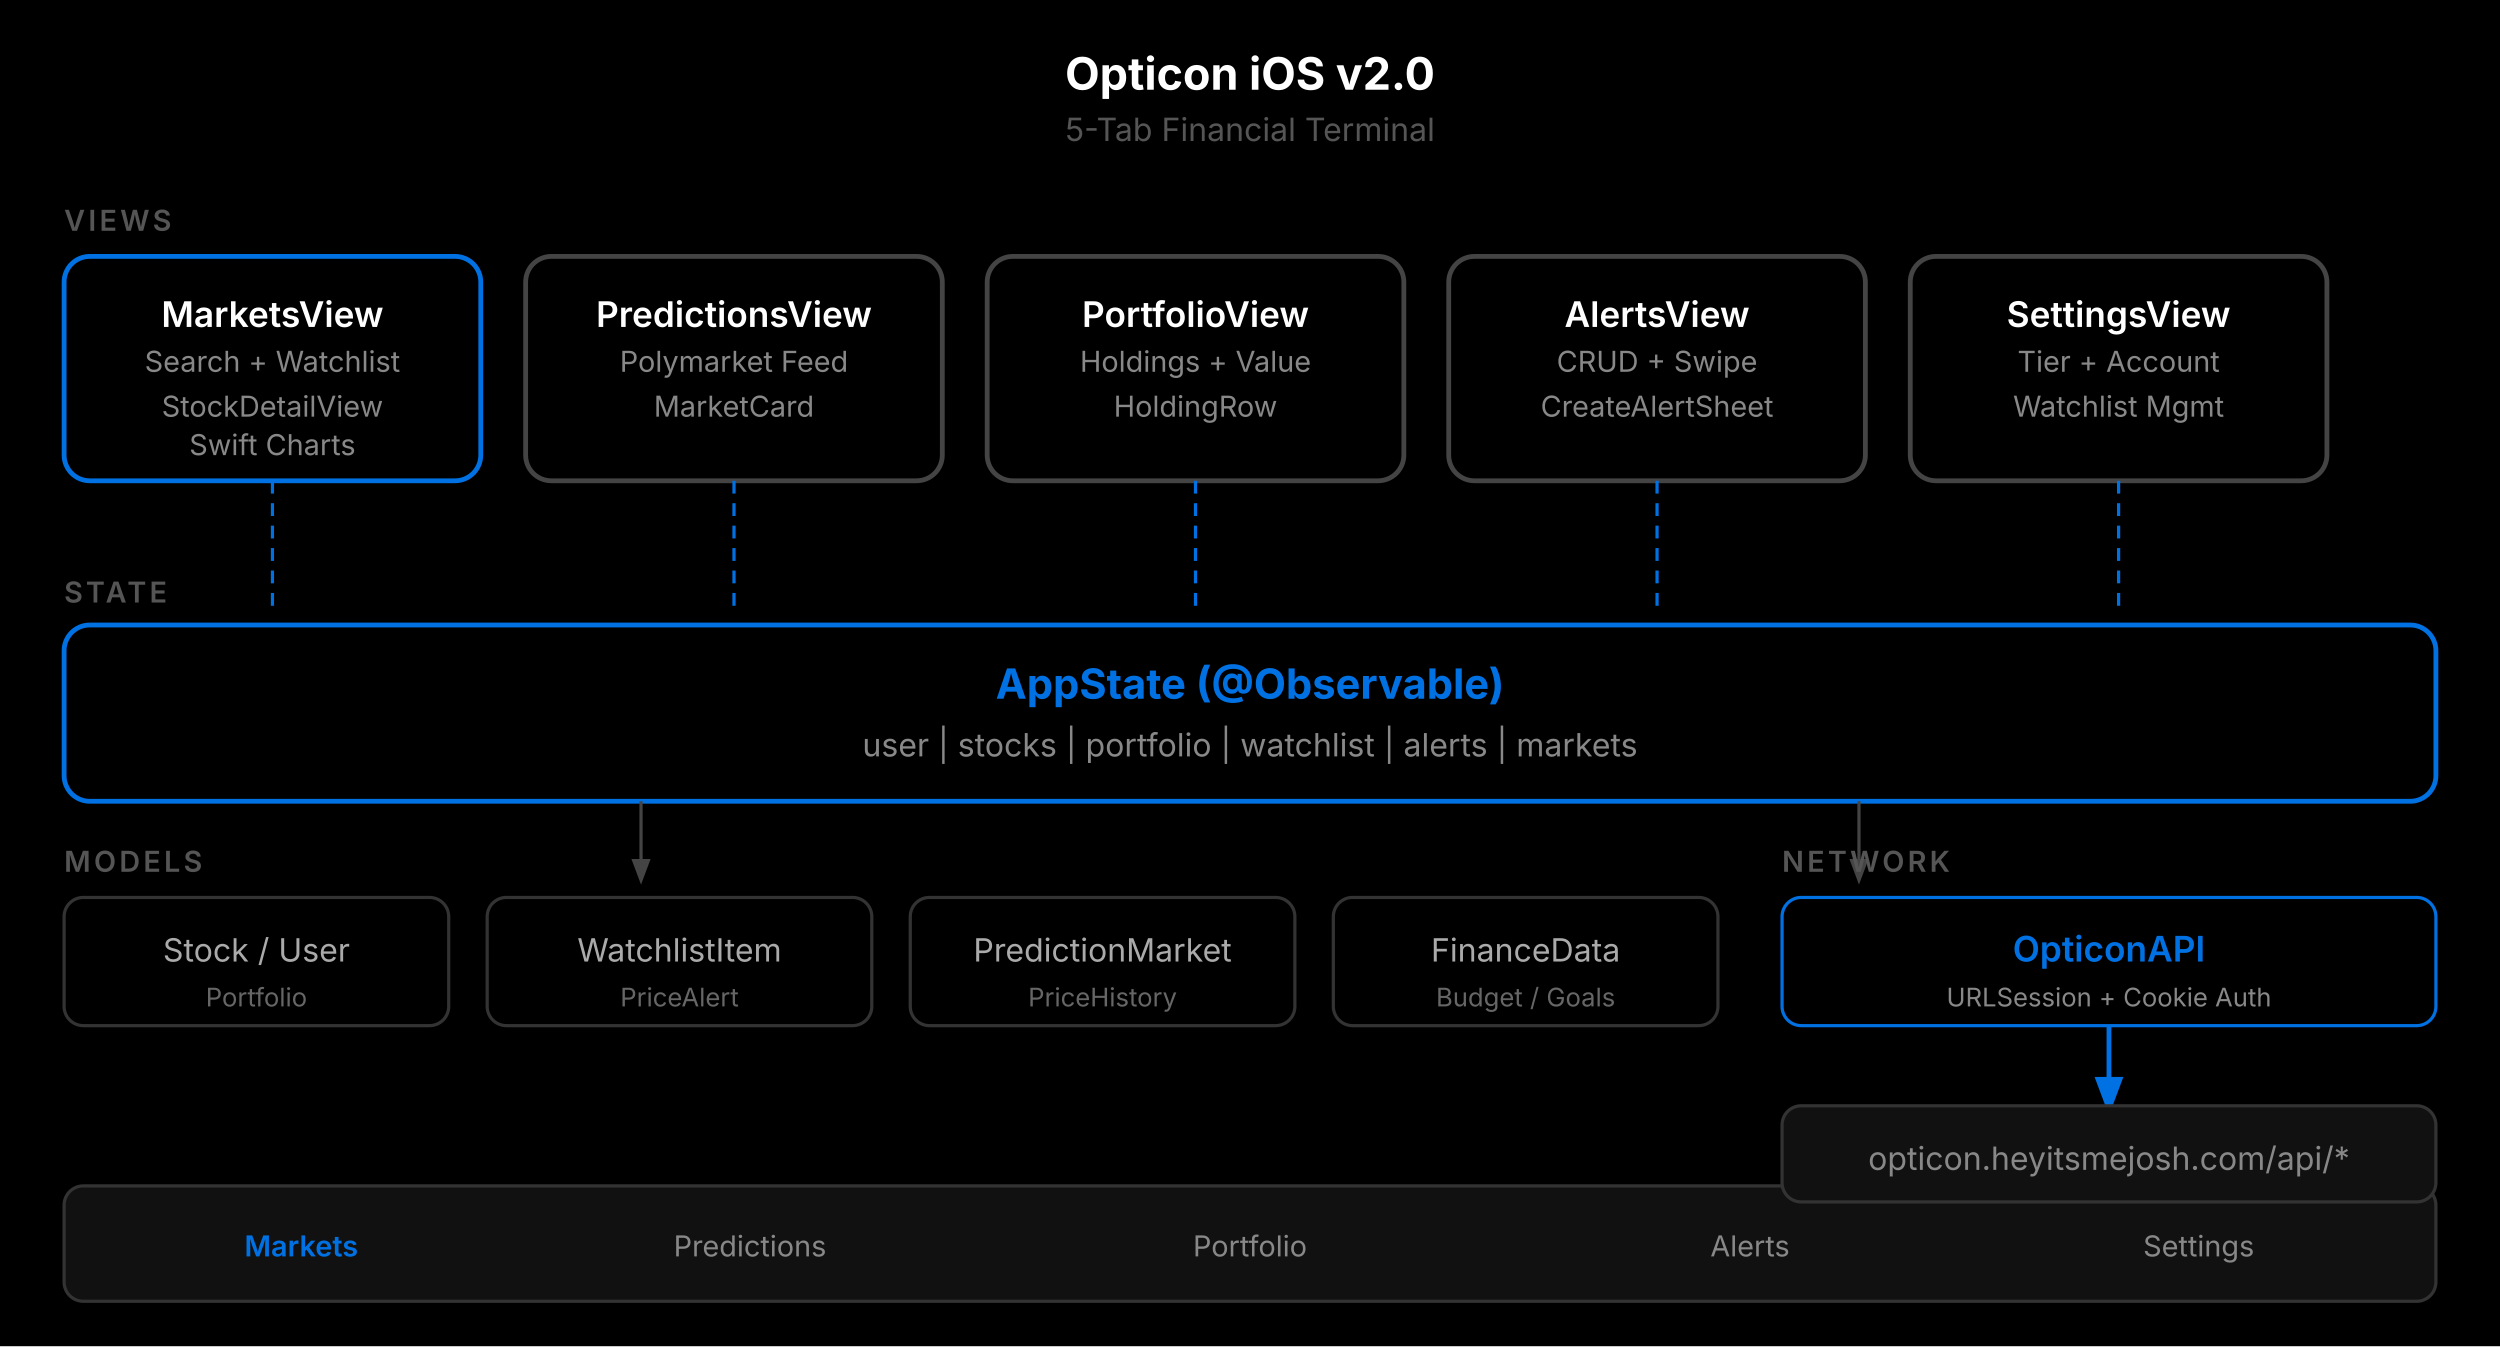
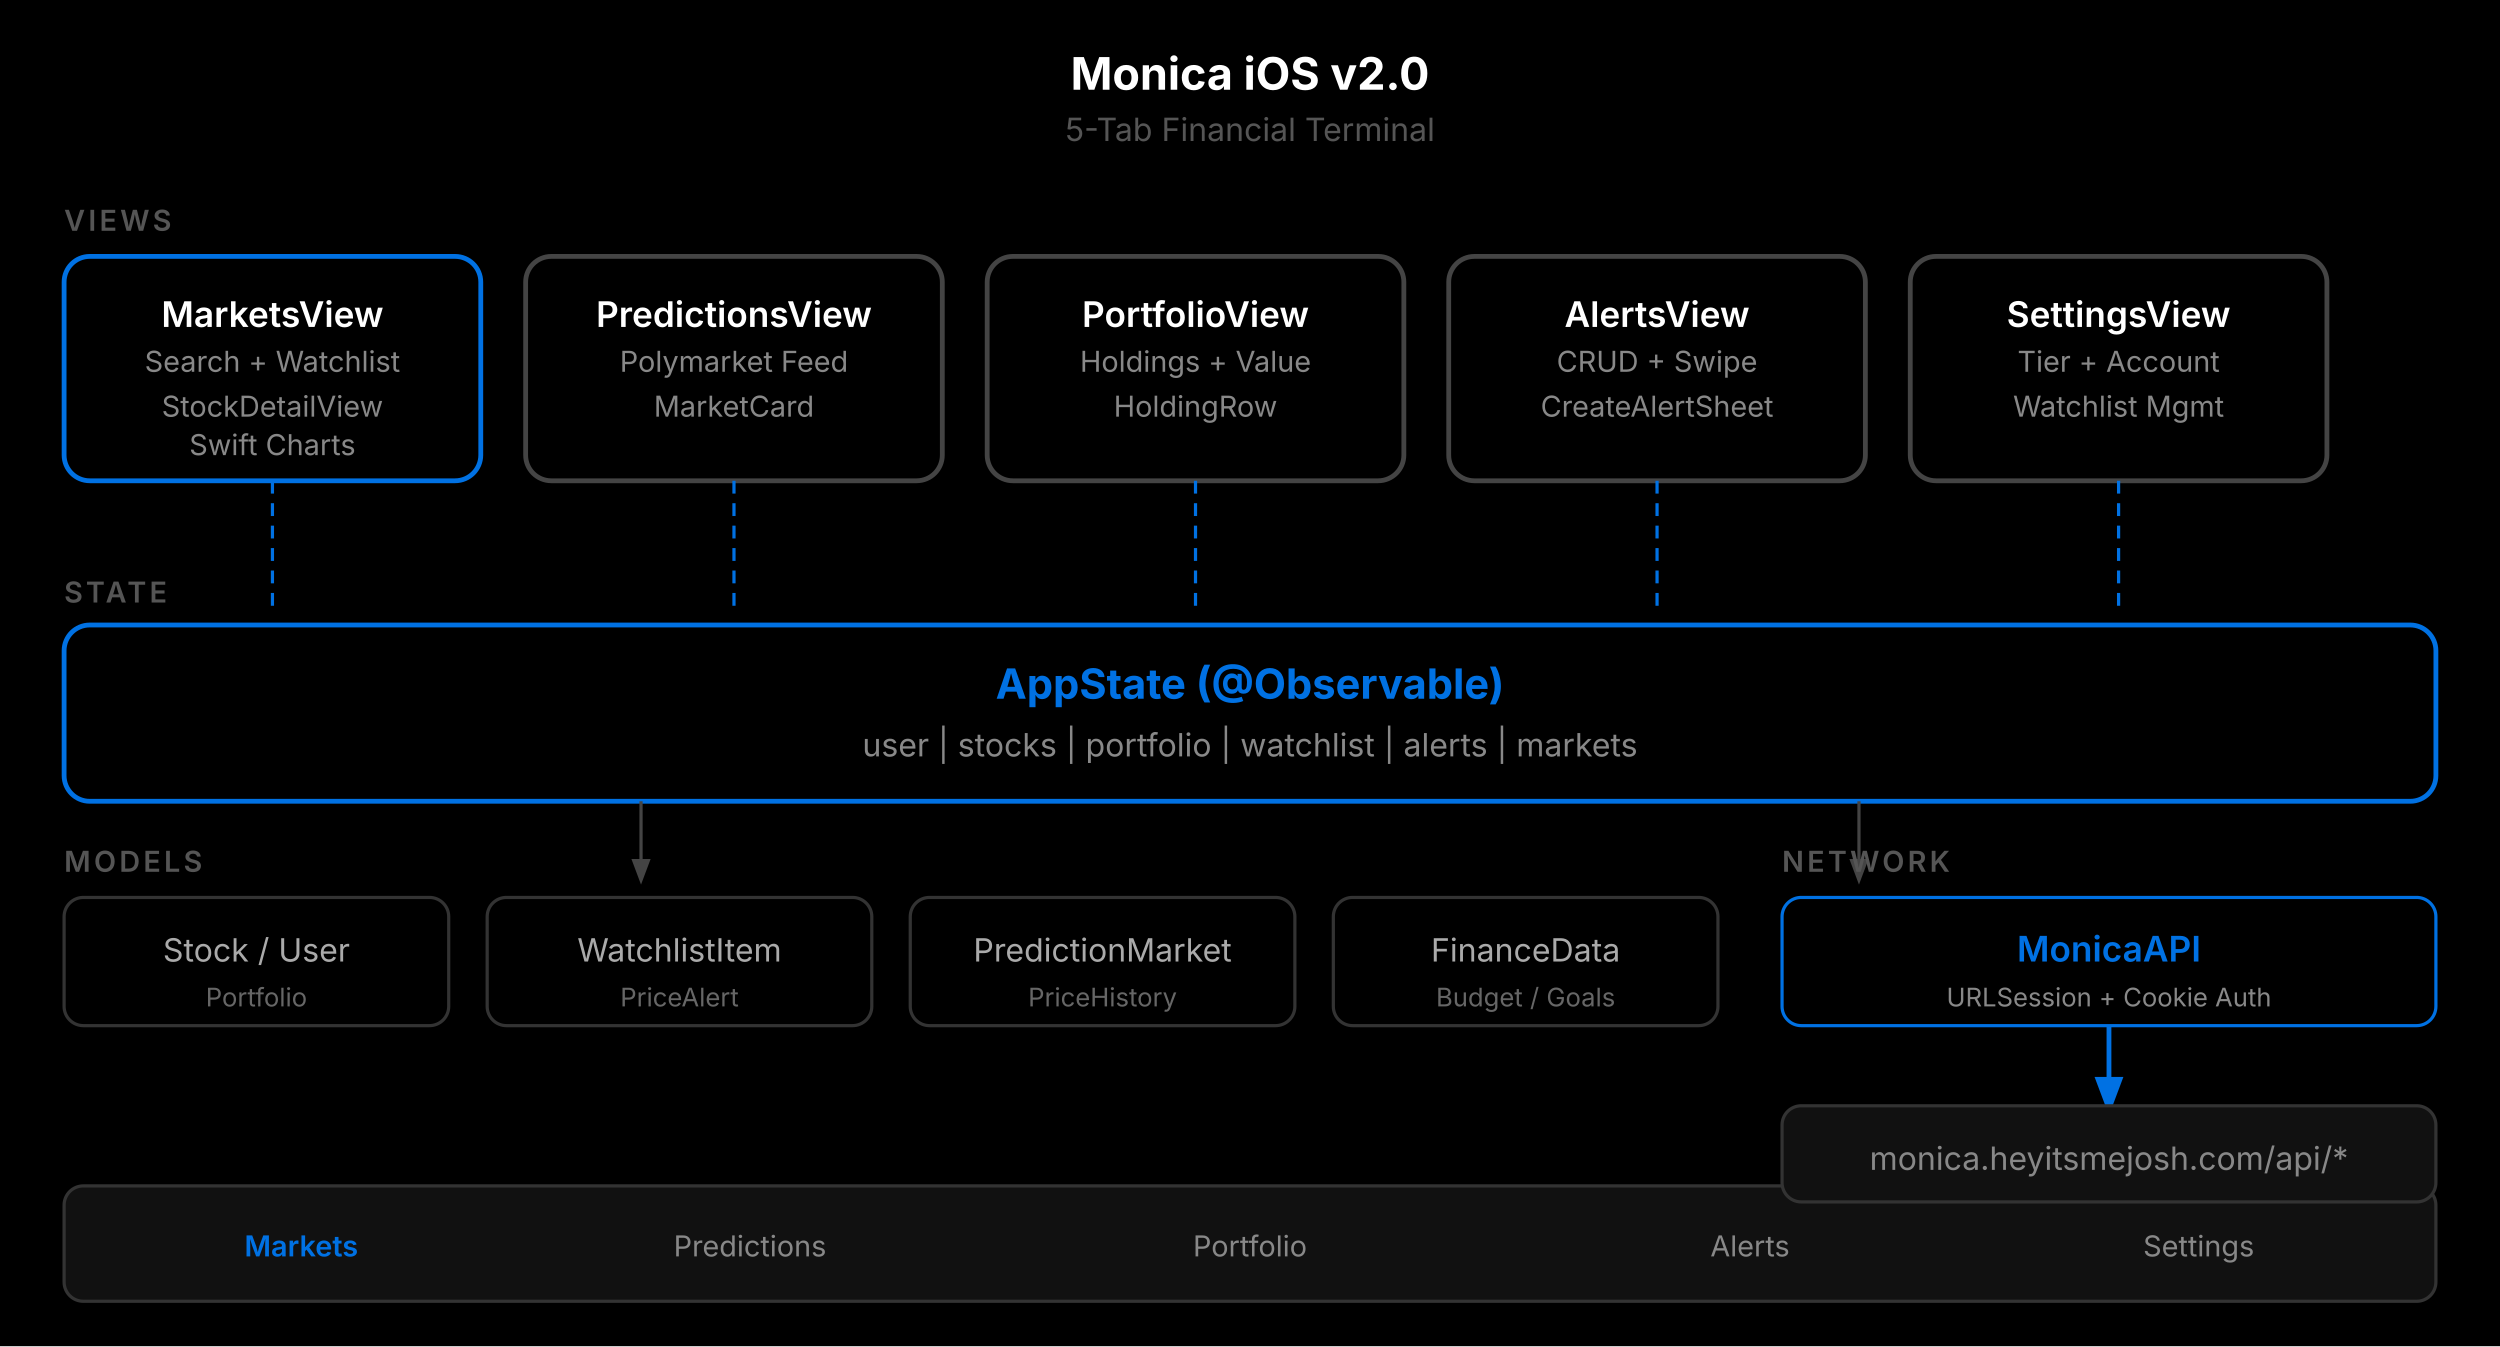
<svg xmlns="http://www.w3.org/2000/svg" width="780" height="420" font-family="-apple-system, BlinkMacSystemFont, sans-serif" viewBox="0 0 780 420">
  <path d="M0 0h780v420H0z" />
-   <text x="390" y="28" fill="#fff" font-size="14" font-weight="700" text-anchor="middle">Opticon iOS v2.0</text>
+   <text x="390" y="28" fill="#fff" font-size="14" font-weight="700" text-anchor="middle">Monica iOS v2.0</text>
  <text x="390" y="44" fill="#555" font-size="10" text-anchor="middle">5-Tab Financial Terminal</text>
  <rect width="740" height="36" x="20" y="370" fill="#111" stroke="#333" rx="6" />
  <text x="94" y="392" fill="#0071e3" font-size="9" font-weight="600" text-anchor="middle">Markets</text>
  <text x="234" y="392" fill="#888" font-size="9" text-anchor="middle">Predictions</text>
  <text x="390" y="392" fill="#888" font-size="9" text-anchor="middle">Portfolio</text>
  <text x="546" y="392" fill="#888" font-size="9" text-anchor="middle">Alerts</text>
  <text x="686" y="392" fill="#888" font-size="9" text-anchor="middle">Settings</text>
  <text x="20" y="72" fill="#555" font-size="9" font-weight="600" letter-spacing="1">VIEWS</text>
  <rect width="130" height="70" x="20" y="80" fill="none" stroke="#0071e3" stroke-width="1.5" rx="8" />
  <text x="85" y="102" fill="#fff" font-size="11" font-weight="600" text-anchor="middle">MarketsView</text>
  <text x="85" y="116" fill="#888" font-size="9" text-anchor="middle">Search + Watchlist</text>
  <text x="85" y="130" fill="#888" font-size="9" text-anchor="middle">StockDetailView</text>
  <text x="85" y="142" fill="#888" font-size="9" text-anchor="middle">Swift Charts</text>
  <rect width="130" height="70" x="164" y="80" fill="none" stroke="#444" stroke-width="1.5" rx="8" />
  <text x="229" y="102" fill="#fff" font-size="11" font-weight="600" text-anchor="middle">PredictionsView</text>
  <text x="229" y="116" fill="#888" font-size="9" text-anchor="middle">Polymarket Feed</text>
  <text x="229" y="130" fill="#888" font-size="9" text-anchor="middle">MarketCard</text>
  <rect width="130" height="70" x="308" y="80" fill="none" stroke="#444" stroke-width="1.5" rx="8" />
  <text x="373" y="102" fill="#fff" font-size="11" font-weight="600" text-anchor="middle">PortfolioView</text>
  <text x="373" y="116" fill="#888" font-size="9" text-anchor="middle">Holdings + Value</text>
  <text x="373" y="130" fill="#888" font-size="9" text-anchor="middle">HoldingRow</text>
  <rect width="130" height="70" x="452" y="80" fill="none" stroke="#444" stroke-width="1.5" rx="8" />
  <text x="517" y="102" fill="#fff" font-size="11" font-weight="600" text-anchor="middle">AlertsView</text>
  <text x="517" y="116" fill="#888" font-size="9" text-anchor="middle">CRUD + Swipe</text>
  <text x="517" y="130" fill="#888" font-size="9" text-anchor="middle">CreateAlertSheet</text>
  <rect width="130" height="70" x="596" y="80" fill="none" stroke="#444" stroke-width="1.5" rx="8" />
  <text x="661" y="102" fill="#fff" font-size="11" font-weight="600" text-anchor="middle">SettingsView</text>
  <text x="661" y="116" fill="#888" font-size="9" text-anchor="middle">Tier + Account</text>
  <text x="661" y="130" fill="#888" font-size="9" text-anchor="middle">Watchlist Mgmt</text>
  <path stroke="#0071e3" stroke-dasharray="4,3" d="M85 150v40m144-40v40m144-40v40m144-40v40m144-40v40" />
  <text x="20" y="188" fill="#555" font-size="9" font-weight="600" letter-spacing="1">STATE</text>
  <rect width="740" height="55" x="20" y="195" fill="none" stroke="#0071e3" stroke-width="1.5" rx="8" />
  <text x="390" y="218" fill="#0071e3" font-size="13" font-weight="700" text-anchor="middle">AppState (@Observable)</text>
  <text x="390" y="236" fill="#888" font-size="10" text-anchor="middle">user | stocks | portfolio | watchlist | alerts | markets</text>
  <path stroke="#444" marker-end="url(#a)" d="M200 250v24" />
  <path stroke="#444" marker-end="url(#a)" d="M580 250v24" />
  <text x="20" y="272" fill="#555" font-size="9" font-weight="600" letter-spacing="1">MODELS</text>
  <rect width="120" height="40" x="20" y="280" fill="none" stroke="#333" rx="6" />
  <text x="80" y="300" fill="#aaa" font-size="10" text-anchor="middle">Stock / User</text>
  <text x="80" y="314" fill="#666" font-size="8" text-anchor="middle">Portfolio</text>
  <rect width="120" height="40" x="152" y="280" fill="none" stroke="#333" rx="6" />
  <text x="212" y="300" fill="#aaa" font-size="10" text-anchor="middle">WatchlistItem</text>
  <text x="212" y="314" fill="#666" font-size="8" text-anchor="middle">PriceAlert</text>
  <rect width="120" height="40" x="284" y="280" fill="none" stroke="#333" rx="6" />
  <text x="344" y="300" fill="#aaa" font-size="10" text-anchor="middle">PredictionMarket</text>
  <text x="344" y="314" fill="#666" font-size="8" text-anchor="middle">PriceHistory</text>
  <rect width="120" height="40" x="416" y="280" fill="none" stroke="#333" rx="6" />
  <text x="476" y="300" fill="#aaa" font-size="10" text-anchor="middle">FinanceData</text>
  <text x="476" y="314" fill="#666" font-size="8" text-anchor="middle">Budget / Goals</text>
  <text x="556" y="272" fill="#555" font-size="9" font-weight="600" letter-spacing="1">NETWORK</text>
  <rect width="204" height="40" x="556" y="280" fill="none" stroke="#0071e3" rx="6" />
-   <text x="658" y="300" fill="#0071e3" font-size="11" font-weight="600" text-anchor="middle">OpticonAPI</text>
+   <text x="658" y="300" fill="#0071e3" font-size="11" font-weight="600" text-anchor="middle">MonicaAPI</text>
  <text x="658" y="314" fill="#888" font-size="8" text-anchor="middle">URLSession + Cookie Auth</text>
  <path stroke="#0071e3" stroke-width="1.5" marker-end="url(#b)" d="M658 320v25" />
  <rect width="204" height="30" x="556" y="345" fill="#111" stroke="#333" rx="6" />
-   <text x="658" y="365" fill="#888" font-size="10" text-anchor="middle">opticon.heyitsmejosh.com/api/*</text>
+   <text x="658" y="365" fill="#888" font-size="10" text-anchor="middle">monica.heyitsmejosh.com/api/*</text>
  <defs>
    <marker id="b" markerHeight="8" markerWidth="8" orient="auto" refX="6" refY="3">
      <path fill="#0071e3" d="M0 0v6l8-3z" />
    </marker>
    <marker id="a" markerHeight="8" markerWidth="8" orient="auto" refX="6" refY="3">
      <path fill="#444" d="M0 0v6l8-3z" />
    </marker>
  </defs>
</svg>
